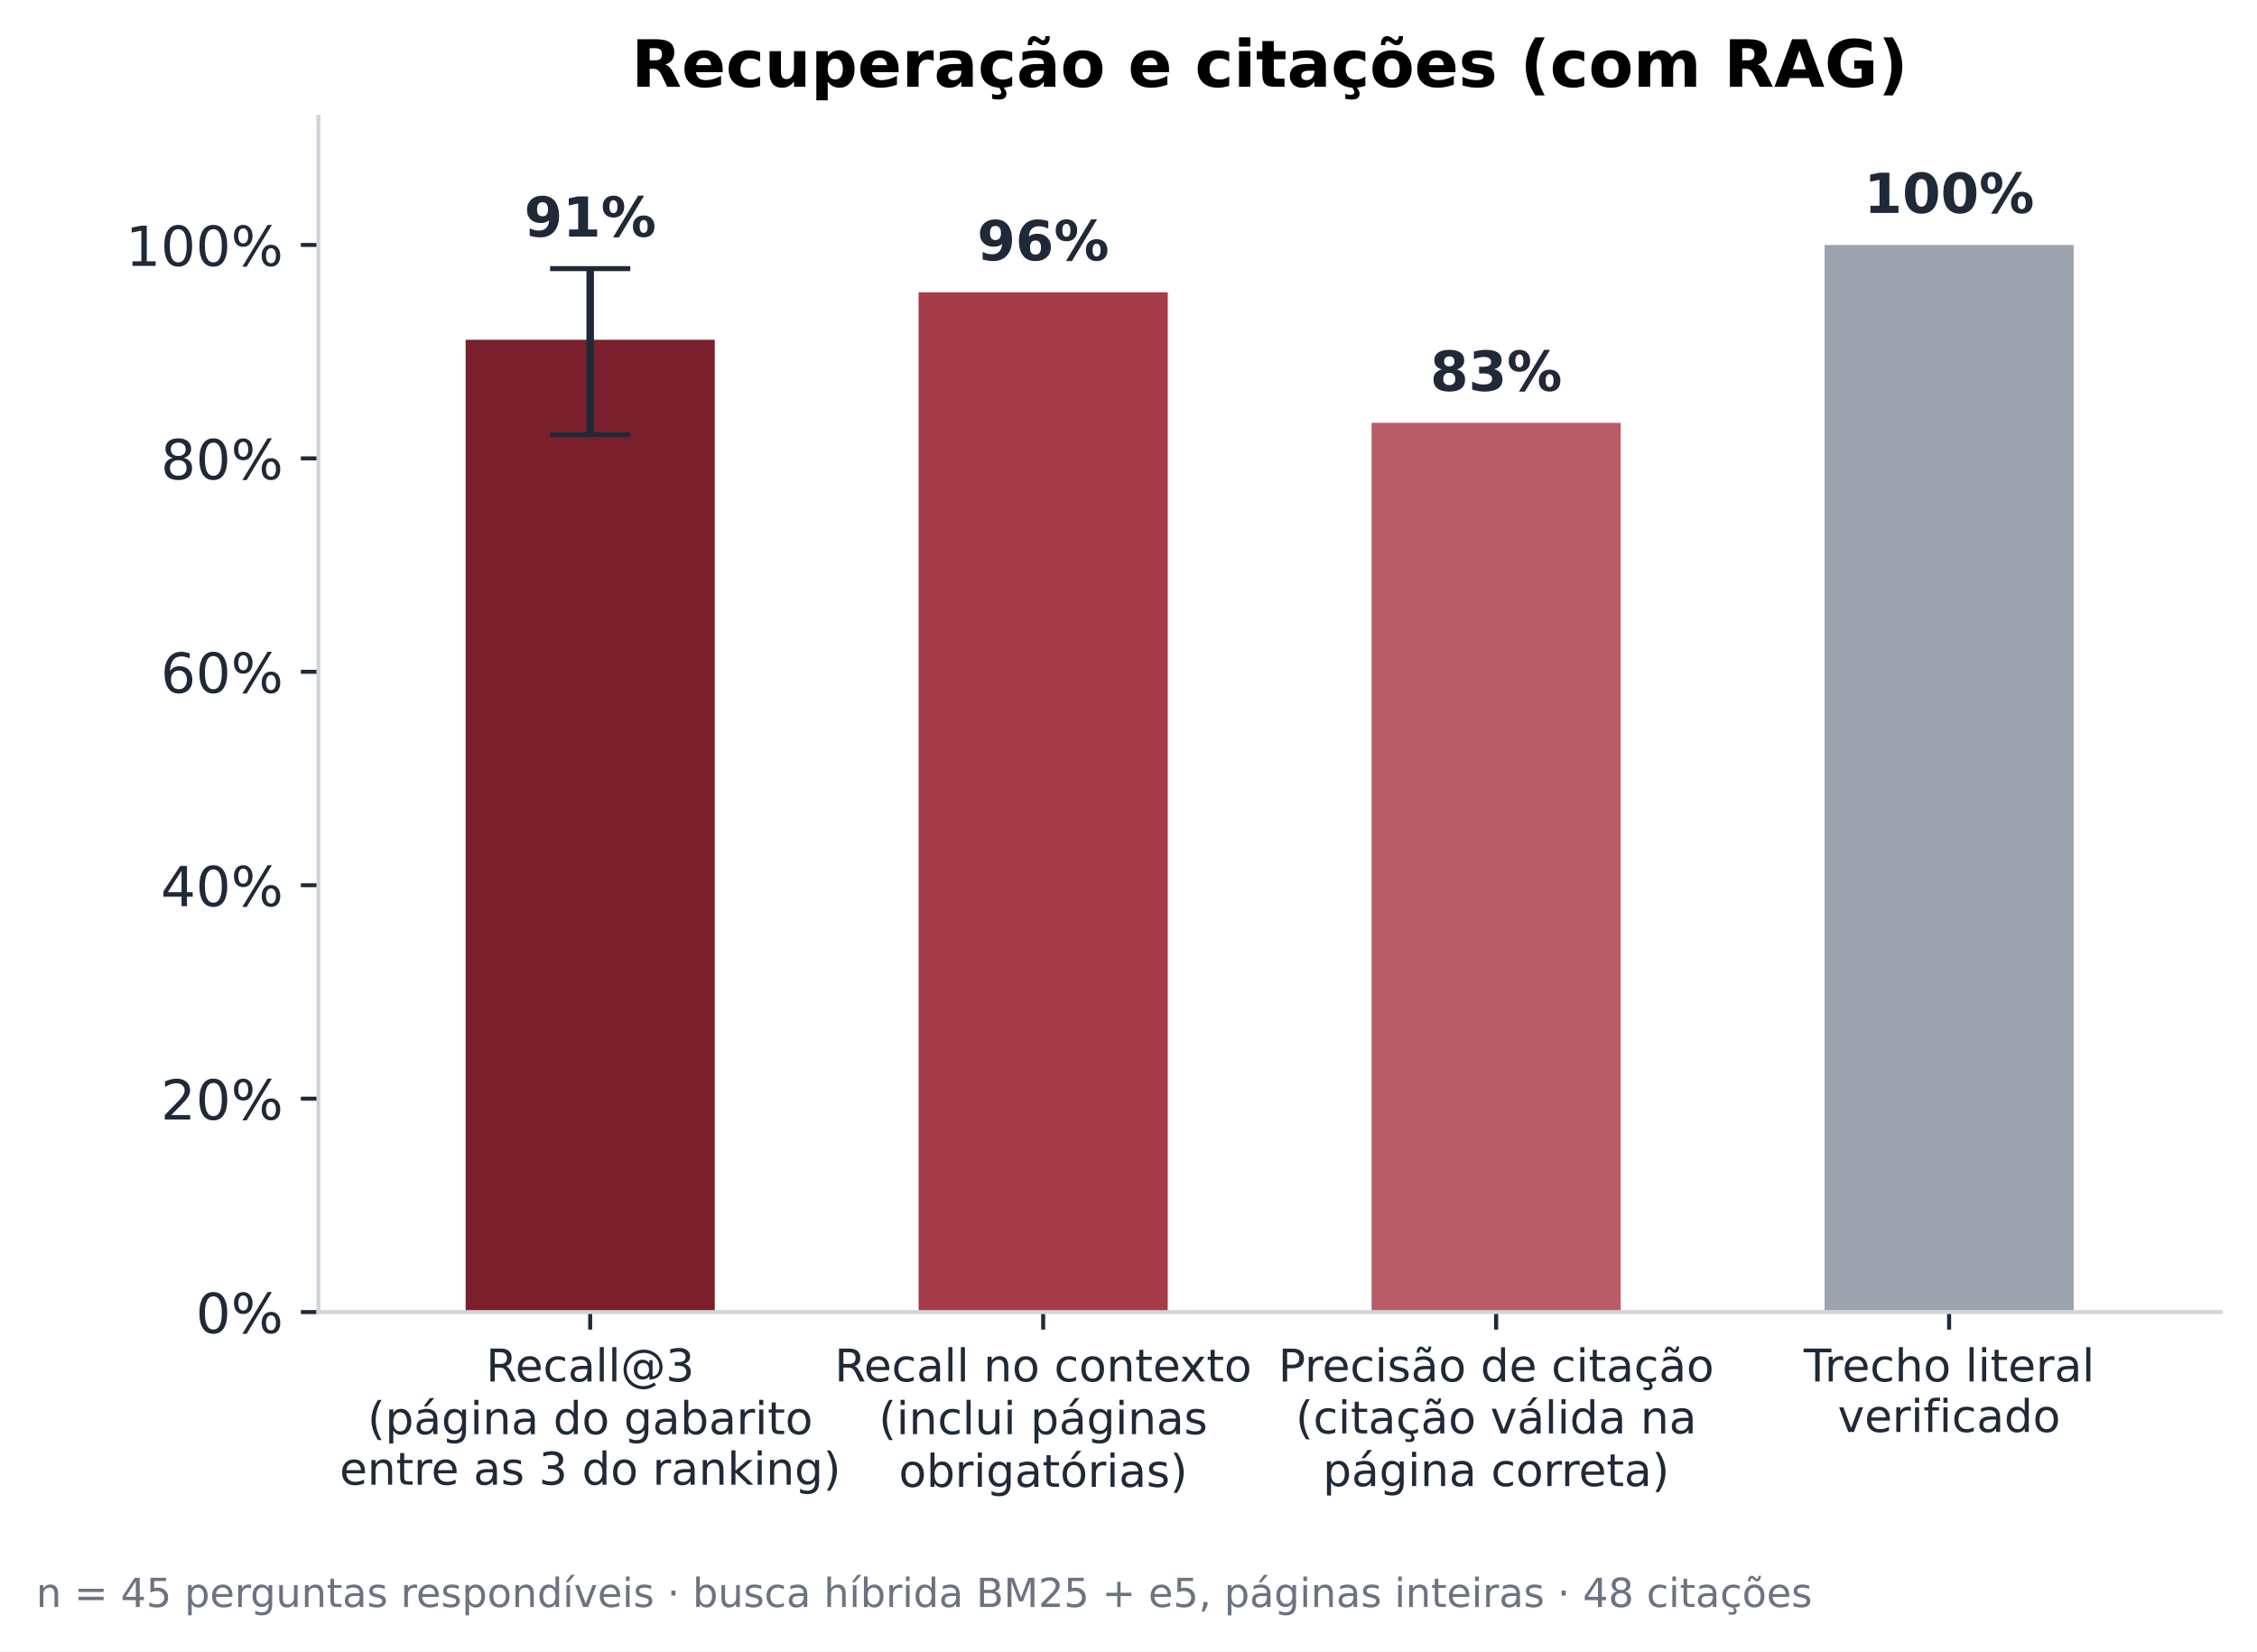
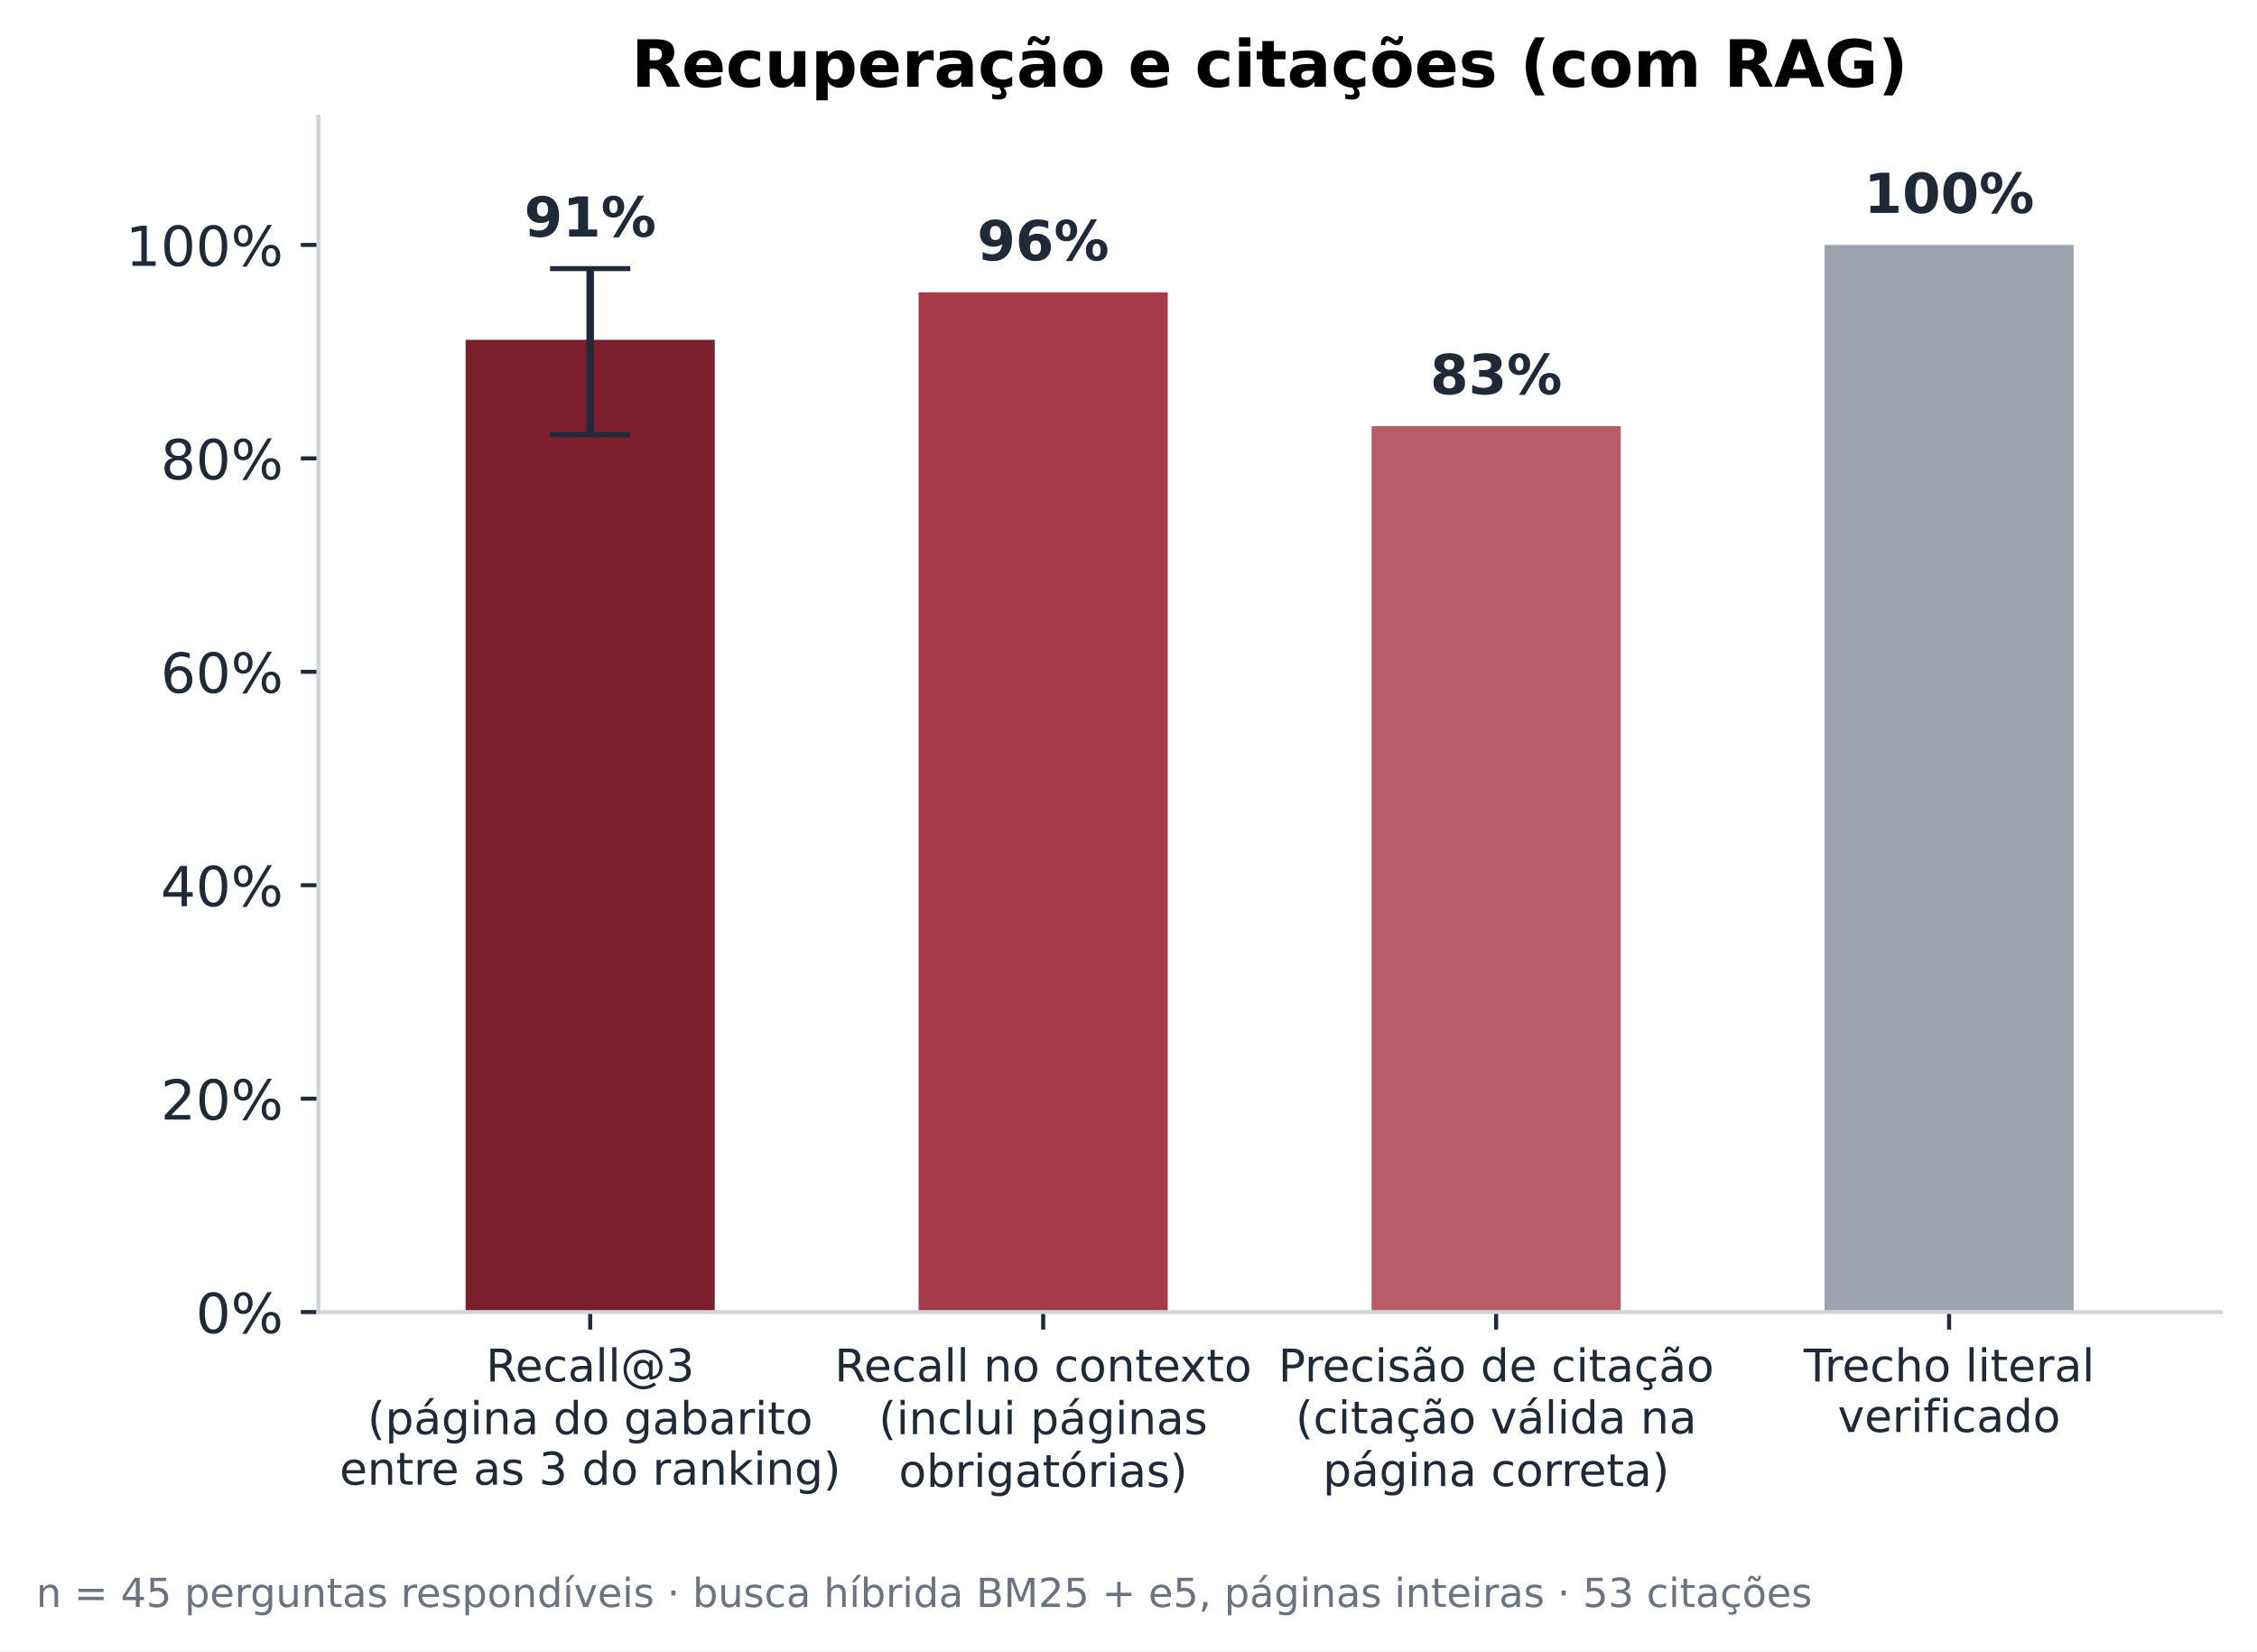
<svg xmlns="http://www.w3.org/2000/svg" xmlns:xlink="http://www.w3.org/1999/xlink" width="450.144pt" height="329.391pt" viewBox="0 0 450.144 329.391" version="1.1">
  <defs>
    <style type="text/css">*{stroke-linejoin: round; stroke-linecap: butt}</style>
  </defs>
  <g id="figure_1">
    <g id="patch_1">
      <path d="M 0 329.391  L 450.144 329.391  L 450.144 0  L 0 0  z " style="fill: #ffffff" />
    </g>
    <g id="axes_1">
      <g id="patch_2">
        <path d="M 63.504 261.704  L 442.944 261.704  L 442.944 23.312  L 63.504 23.312  z " style="fill: #ffffff" />
      </g>
      <g id="patch_3">
-         <path d="M 92.865 261.704  L 142.554 261.704  L 142.554 67.776  L 92.865 67.776  z " clip-path="url(#pac8b17317c)" style="fill: #7a1f2b" />
+         <path d="M 92.865 261.704  L 142.554 261.704  L 142.554 67.776  L 92.865 67.776  z " clip-path="url(#pa2bf6272bd)" style="fill: #7a1f2b" />
      </g>
      <g id="patch_4">
-         <path d="M 183.208 261.704  L 232.897 261.704  L 232.897 58.304  L 183.208 58.304  z " clip-path="url(#pac8b17317c)" style="fill: #a63b49" />
+         <path d="M 183.208 261.704  L 232.897 261.704  L 232.897 58.304  L 183.208 58.304  z " clip-path="url(#pa2bf6272bd)" style="fill: #a63b49" />
      </g>
      <g id="patch_5">
-         <path d="M 273.551 261.704  L 323.24 261.704  L 323.24 84.336  L 273.551 84.336  z " clip-path="url(#pac8b17317c)" style="fill: #b85c68" />
+         <path d="M 273.551 261.704  L 323.24 261.704  L 323.24 84.995  L 273.551 84.995  z " clip-path="url(#pa2bf6272bd)" style="fill: #b85c68" />
      </g>
      <g id="patch_6">
-         <path d="M 363.894 261.704  L 413.583 261.704  L 413.583 48.854  L 363.894 48.854  z " clip-path="url(#pac8b17317c)" style="fill: #9ca3af" />
+         <path d="M 363.894 261.704  L 413.583 261.704  L 413.583 48.854  L 363.894 48.854  z " clip-path="url(#pa2bf6272bd)" style="fill: #9ca3af" />
      </g>
      <g id="matplotlib.axis_1">
        <g id="xtick_1">
          <g id="line2d_1">
            <defs>
-               <path id="m379eb58154" d="M 0 0  L 0 3.5  " style="stroke: #1f2937; stroke-width: 0.8" />
+               <path id="m5e0066174e" d="M 0 0  L 0 3.5  " style="stroke: #1f2937; stroke-width: 0.8" />
            </defs>
            <g>
-               <use xlink:href="#m379eb58154" x="117.71" y="261.704" style="fill: #1f2937; stroke: #1f2937; stroke-width: 0.8" />
+               <use xlink:href="#m5e0066174e" x="117.71" y="261.704" style="fill: #1f2937; stroke: #1f2937; stroke-width: 0.8" />
            </g>
          </g>
          <g id="text_1">
-             <text style="fill: #1f2937; font: 9px 'DejaVu Sans'" transform="translate(96.92112 275.5422)">Recall@3</text>
-             <text style="fill: #1f2937; font: 9px 'DejaVu Sans'" transform="translate(73.30596 286.0522)">(página do gabarito</text>
-             <text style="fill: #1f2937; font: 9px 'DejaVu Sans'" transform="translate(67.73159 296.1302)">entre as 3 do ranking)</text>
+             <text style="font-size: 9px; font-family: 'DejaVu Sans'; fill: #1f2937" transform="translate(96.92112 275.5422)">Recall@3</text>
+             <text style="font-size: 9px; font-family: 'DejaVu Sans'; fill: #1f2937" transform="translate(73.30596 286.0522)">(página do gabarito</text>
+             <text style="font-size: 9px; font-family: 'DejaVu Sans'; fill: #1f2937" transform="translate(67.73159 296.1302)">entre as 3 do ranking)</text>
          </g>
        </g>
        <g id="xtick_2">
          <g id="line2d_2">
            <g>
-               <use xlink:href="#m379eb58154" x="208.053" y="261.704" style="fill: #1f2937; stroke: #1f2937; stroke-width: 0.8" />
+               <use xlink:href="#m5e0066174e" x="208.053" y="261.704" style="fill: #1f2937; stroke: #1f2937; stroke-width: 0.8" />
            </g>
          </g>
          <g id="text_2">
-             <text style="fill: #1f2937; font: 9px 'DejaVu Sans'" transform="translate(166.4466 275.5422)">Recall no contexto</text>
-             <text style="fill: #1f2937; font: 9px 'DejaVu Sans'" transform="translate(175.263 286.0522)">(inclui páginas</text>
-             <text style="fill: #1f2937; font: 9px 'DejaVu Sans'" transform="translate(179.2526 296.5622)">obrigatórias)</text>
+             <text style="font-size: 9px; font-family: 'DejaVu Sans'; fill: #1f2937" transform="translate(166.4466 275.5422)">Recall no contexto</text>
+             <text style="font-size: 9px; font-family: 'DejaVu Sans'; fill: #1f2937" transform="translate(175.263 286.0522)">(inclui páginas</text>
+             <text style="font-size: 9px; font-family: 'DejaVu Sans'; fill: #1f2937" transform="translate(179.2526 296.5622)">obrigatórias)</text>
          </g>
        </g>
        <g id="xtick_3">
          <g id="line2d_3">
            <g>
-               <use xlink:href="#m379eb58154" x="298.395" y="261.704" style="fill: #1f2937; stroke: #1f2937; stroke-width: 0.8" />
+               <use xlink:href="#m5e0066174e" x="298.395" y="261.704" style="fill: #1f2937; stroke: #1f2937; stroke-width: 0.8" />
            </g>
          </g>
          <g id="text_3">
-             <text style="fill: #1f2937; font: 9px 'DejaVu Sans'" transform="translate(254.9458 275.559)">Precisão de citação</text>
-             <text style="fill: #1f2937; font: 9px 'DejaVu Sans'" transform="translate(258.4024 285.9054)">(citação válida na</text>
-             <text style="fill: #1f2937; font: 9px 'DejaVu Sans'" transform="translate(263.8404 296.4154)">página correta)</text>
+             <text style="font-size: 9px; font-family: 'DejaVu Sans'; fill: #1f2937" transform="translate(254.9458 275.559)">Precisão de citação</text>
+             <text style="font-size: 9px; font-family: 'DejaVu Sans'; fill: #1f2937" transform="translate(258.4024 285.9054)">(citação válida na</text>
+             <text style="font-size: 9px; font-family: 'DejaVu Sans'; fill: #1f2937" transform="translate(263.8404 296.4154)">página correta)</text>
          </g>
        </g>
        <g id="xtick_4">
          <g id="line2d_4">
            <g>
-               <use xlink:href="#m379eb58154" x="388.738" y="261.704" style="fill: #1f2937; stroke: #1f2937; stroke-width: 0.8" />
+               <use xlink:href="#m5e0066174e" x="388.738" y="261.704" style="fill: #1f2937; stroke: #1f2937; stroke-width: 0.8" />
            </g>
          </g>
          <g id="text_4">
-             <text style="fill: #1f2937; font: 9px 'DejaVu Sans'" transform="translate(359.7351 275.5422)">Trecho literal</text>
-             <text style="fill: #1f2937; font: 9px 'DejaVu Sans'" transform="translate(366.5294 285.6202)">verificado</text>
+             <text style="font-size: 9px; font-family: 'DejaVu Sans'; fill: #1f2937" transform="translate(359.7351 275.5422)">Trecho literal</text>
+             <text style="font-size: 9px; font-family: 'DejaVu Sans'; fill: #1f2937" transform="translate(366.5294 285.6202)">verificado</text>
          </g>
        </g>
      </g>
      <g id="matplotlib.axis_2">
        <g id="ytick_1">
          <g id="line2d_5">
            <defs>
-               <path id="m617746b3bf" d="M 0 0  L -3.5 0  " style="stroke: #1f2937; stroke-width: 0.8" />
+               <path id="m11c3e5cb61" d="M 0 0  L -3.5 0  " style="stroke: #1f2937; stroke-width: 0.8" />
            </defs>
            <g>
-               <use xlink:href="#m617746b3bf" x="63.504" y="261.704" style="fill: #1f2937; stroke: #1f2937; stroke-width: 0.8" />
+               <use xlink:href="#m11c3e5cb61" x="63.504" y="261.704" style="fill: #1f2937; stroke: #1f2937; stroke-width: 0.8" />
            </g>
          </g>
          <g id="text_5">
-             <text style="fill: #1f2937; font: 11px 'DejaVu Sans'; text-anchor: end" x="56.504" y="265.883" transform="rotate(-0 56.504 265.8827)">0%</text>
+             <text style="font-size: 11px; font-family: 'DejaVu Sans'; text-anchor: end; fill: #1f2937" x="56.504" y="265.883" transform="rotate(-0 56.504 265.8827)">0%</text>
          </g>
        </g>
        <g id="ytick_2">
          <g id="line2d_6">
            <g>
-               <use xlink:href="#m617746b3bf" x="63.504" y="219.134" style="fill: #1f2937; stroke: #1f2937; stroke-width: 0.8" />
+               <use xlink:href="#m11c3e5cb61" x="63.504" y="219.134" style="fill: #1f2937; stroke: #1f2937; stroke-width: 0.8" />
            </g>
          </g>
          <g id="text_6">
-             <text style="fill: #1f2937; font: 11px 'DejaVu Sans'; text-anchor: end" x="56.504" y="223.313" transform="rotate(-0 56.504 223.3127)">20%</text>
+             <text style="font-size: 11px; font-family: 'DejaVu Sans'; text-anchor: end; fill: #1f2937" x="56.504" y="223.313" transform="rotate(-0 56.504 223.3127)">20%</text>
          </g>
        </g>
        <g id="ytick_3">
          <g id="line2d_7">
            <g>
-               <use xlink:href="#m617746b3bf" x="63.504" y="176.564" style="fill: #1f2937; stroke: #1f2937; stroke-width: 0.8" />
+               <use xlink:href="#m11c3e5cb61" x="63.504" y="176.564" style="fill: #1f2937; stroke: #1f2937; stroke-width: 0.8" />
            </g>
          </g>
          <g id="text_7">
-             <text style="fill: #1f2937; font: 11px 'DejaVu Sans'; text-anchor: end" x="56.504" y="180.743" transform="rotate(-0 56.504 180.7427)">40%</text>
+             <text style="font-size: 11px; font-family: 'DejaVu Sans'; text-anchor: end; fill: #1f2937" x="56.504" y="180.743" transform="rotate(-0 56.504 180.7427)">40%</text>
          </g>
        </g>
        <g id="ytick_4">
          <g id="line2d_8">
            <g>
-               <use xlink:href="#m617746b3bf" x="63.504" y="133.994" style="fill: #1f2937; stroke: #1f2937; stroke-width: 0.8" />
+               <use xlink:href="#m11c3e5cb61" x="63.504" y="133.994" style="fill: #1f2937; stroke: #1f2937; stroke-width: 0.8" />
            </g>
          </g>
          <g id="text_8">
-             <text style="fill: #1f2937; font: 11px 'DejaVu Sans'; text-anchor: end" x="56.504" y="138.173" transform="rotate(-0 56.504 138.1727)">60%</text>
+             <text style="font-size: 11px; font-family: 'DejaVu Sans'; text-anchor: end; fill: #1f2937" x="56.504" y="138.173" transform="rotate(-0 56.504 138.1727)">60%</text>
          </g>
        </g>
        <g id="ytick_5">
          <g id="line2d_9">
            <g>
-               <use xlink:href="#m617746b3bf" x="63.504" y="91.424" style="fill: #1f2937; stroke: #1f2937; stroke-width: 0.8" />
+               <use xlink:href="#m11c3e5cb61" x="63.504" y="91.424" style="fill: #1f2937; stroke: #1f2937; stroke-width: 0.8" />
            </g>
          </g>
          <g id="text_9">
-             <text style="fill: #1f2937; font: 11px 'DejaVu Sans'; text-anchor: end" x="56.504" y="95.603" transform="rotate(-0 56.504 95.6027)">80%</text>
+             <text style="font-size: 11px; font-family: 'DejaVu Sans'; text-anchor: end; fill: #1f2937" x="56.504" y="95.603" transform="rotate(-0 56.504 95.6027)">80%</text>
          </g>
        </g>
        <g id="ytick_6">
          <g id="line2d_10">
            <g>
-               <use xlink:href="#m617746b3bf" x="63.504" y="48.854" style="fill: #1f2937; stroke: #1f2937; stroke-width: 0.8" />
+               <use xlink:href="#m11c3e5cb61" x="63.504" y="48.854" style="fill: #1f2937; stroke: #1f2937; stroke-width: 0.8" />
            </g>
          </g>
          <g id="text_10">
-             <text style="fill: #1f2937; font: 11px 'DejaVu Sans'; text-anchor: end" x="56.504" y="53.033" transform="rotate(-0 56.504 53.0327)">100%</text>
+             <text style="font-size: 11px; font-family: 'DejaVu Sans'; text-anchor: end; fill: #1f2937" x="56.504" y="53.033" transform="rotate(-0 56.504 53.0327)">100%</text>
          </g>
        </g>
      </g>
      <g id="LineCollection_1">
-         <path d="M 117.71 86.698  L 117.71 53.579  " clip-path="url(#pac8b17317c)" style="fill: none; stroke: #1f2937; stroke-width: 1.5" />
+         <path d="M 117.71 86.698  L 117.71 53.579  " clip-path="url(#pa2bf6272bd)" style="fill: none; stroke: #1f2937; stroke-width: 1.5" />
      </g>
      <g id="line2d_11">
        <defs>
-           <path id="m597ff769d6" d="M 8 0  L -8 -0  " style="stroke: #1f2937" />
+           <path id="m1933b86af3" d="M 8 0  L -8 -0  " style="stroke: #1f2937" />
        </defs>
-         <g clip-path="url(#pac8b17317c)">
-           <use xlink:href="#m597ff769d6" x="117.71" y="86.698" style="fill: #1f2937; stroke: #1f2937" />
+         <g clip-path="url(#pa2bf6272bd)">
+           <use xlink:href="#m1933b86af3" x="117.71" y="86.698" style="fill: #1f77b4; stroke: #1f2937" />
        </g>
      </g>
      <g id="line2d_12">
-         <g clip-path="url(#pac8b17317c)">
-           <use xlink:href="#m597ff769d6" x="117.71" y="53.579" style="fill: #1f2937; stroke: #1f2937" />
+         <g clip-path="url(#pa2bf6272bd)">
+           <use xlink:href="#m1933b86af3" x="117.71" y="53.579" style="fill: #1f77b4; stroke: #1f2937" />
        </g>
      </g>
      <g id="patch_7">
        <path d="M 63.504 261.704  L 63.504 23.312  " style="fill: none; stroke: #d1d5db; stroke-width: 0.8; stroke-linejoin: miter; stroke-linecap: square" />
      </g>
      <g id="patch_8">
        <path d="M 63.504 261.704  L 442.944 261.704  " style="fill: none; stroke: #d1d5db; stroke-width: 0.8; stroke-linejoin: miter; stroke-linecap: square" />
      </g>
      <g id="text_11">
-         <text style="fill: #1f2937; font: 700 11px 'DejaVu Sans'; text-anchor: middle" x="117.71" y="47.193" transform="rotate(-0 117.7097 47.19333)">91%</text>
+         <text style="font-weight: 700; font-size: 11px; font-family: 'DejaVu Sans'; text-anchor: middle; fill: #1f2937" x="117.71" y="47.193" transform="rotate(-0 117.7097 47.19333)">91%</text>
      </g>
      <g id="text_12">
-         <text style="fill: #1f2937; font: 700 11px 'DejaVu Sans'; text-anchor: middle" x="208.053" y="51.919" transform="rotate(-0 208.0526 51.9186)">96%</text>
+         <text style="font-weight: 700; font-size: 11px; font-family: 'DejaVu Sans'; text-anchor: middle; fill: #1f2937" x="208.053" y="51.919" transform="rotate(-0 208.0526 51.9186)">96%</text>
      </g>
      <g id="text_13">
-         <text style="fill: #1f2937; font: 700 11px 'DejaVu Sans'; text-anchor: middle" x="298.395" y="77.95" transform="rotate(-0 298.3954 77.95016)">83%</text>
+         <text style="font-weight: 700; font-size: 11px; font-family: 'DejaVu Sans'; text-anchor: middle; fill: #1f2937" x="298.395" y="78.61" transform="rotate(-0 298.3954 78.60999)">83%</text>
      </g>
      <g id="text_14">
-         <text style="fill: #1f2937; font: 700 11px 'DejaVu Sans'; text-anchor: middle" x="388.738" y="42.468" transform="rotate(-0 388.7383 42.46806)">100%</text>
+         <text style="font-weight: 700; font-size: 11px; font-family: 'DejaVu Sans'; text-anchor: middle; fill: #1f2937" x="388.738" y="42.468" transform="rotate(-0 388.7383 42.46806)">100%</text>
      </g>
      <g id="text_15">
-         <text style="font: 700 13px 'DejaVu Sans'; text-anchor: middle" x="253.224" y="17.312" transform="rotate(-0 253.224 17.31156)">Recuperação e citações (com RAG)</text>
+         <text style="font-weight: 700; font-size: 13px; font-family: 'DejaVu Sans'; text-anchor: middle" x="253.224" y="17.312" transform="rotate(-0 253.224 17.31156)">Recuperação e citações (com RAG)</text>
      </g>
    </g>
    <g id="text_16">
-       <text style="fill: #6b7280; font: 8px 'DejaVu Sans'; text-anchor: start" x="7.2" y="320.528" transform="rotate(-0 7.2 320.5276)">n = 45 perguntas respondíveis · busca híbrida BM25 + e5, páginas inteiras · 48 citações</text>
+       <text style="font-size: 8px; font-family: 'DejaVu Sans'; text-anchor: start; fill: #6b7280" x="7.2" y="320.528" transform="rotate(-0 7.2 320.5276)">n = 45 perguntas respondíveis · busca híbrida BM25 + e5, páginas inteiras · 53 citações</text>
    </g>
  </g>
  <defs>
-     <clipPath id="pac8b17317c">
+     <clipPath id="pa2bf6272bd">
      <rect x="63.504" y="23.312" width="379.44" height="238.392" />
    </clipPath>
  </defs>
</svg>
